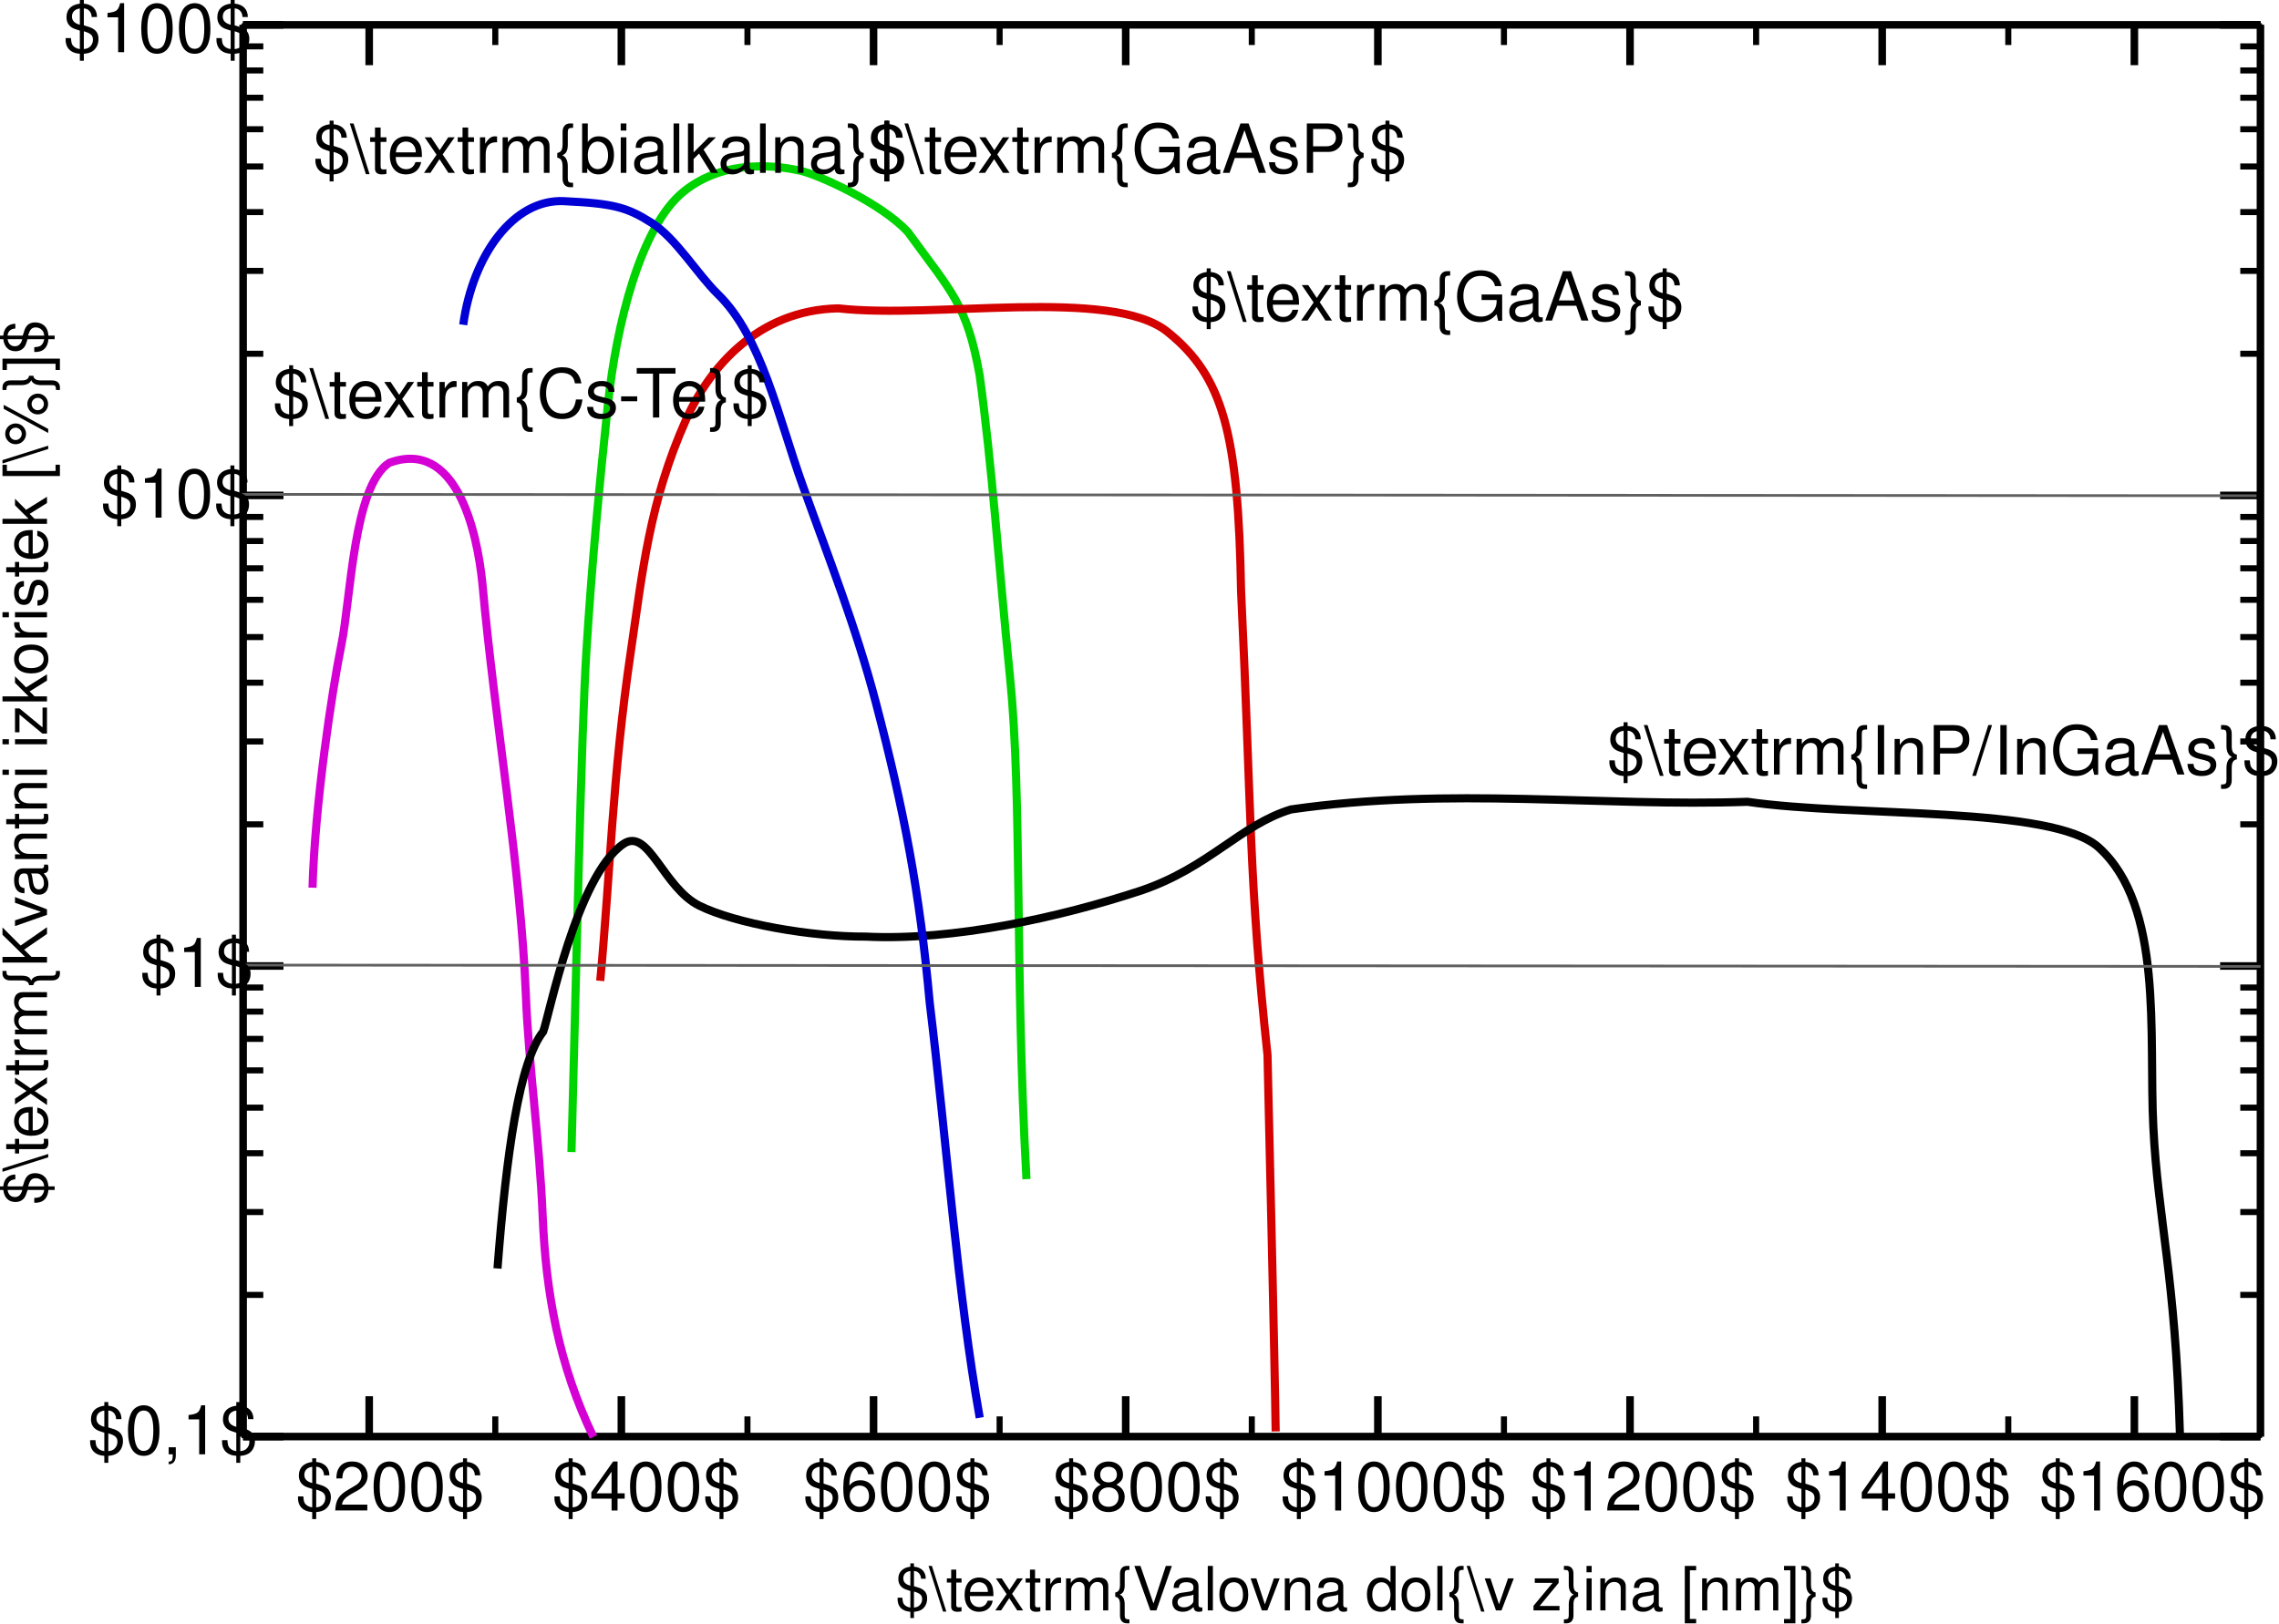
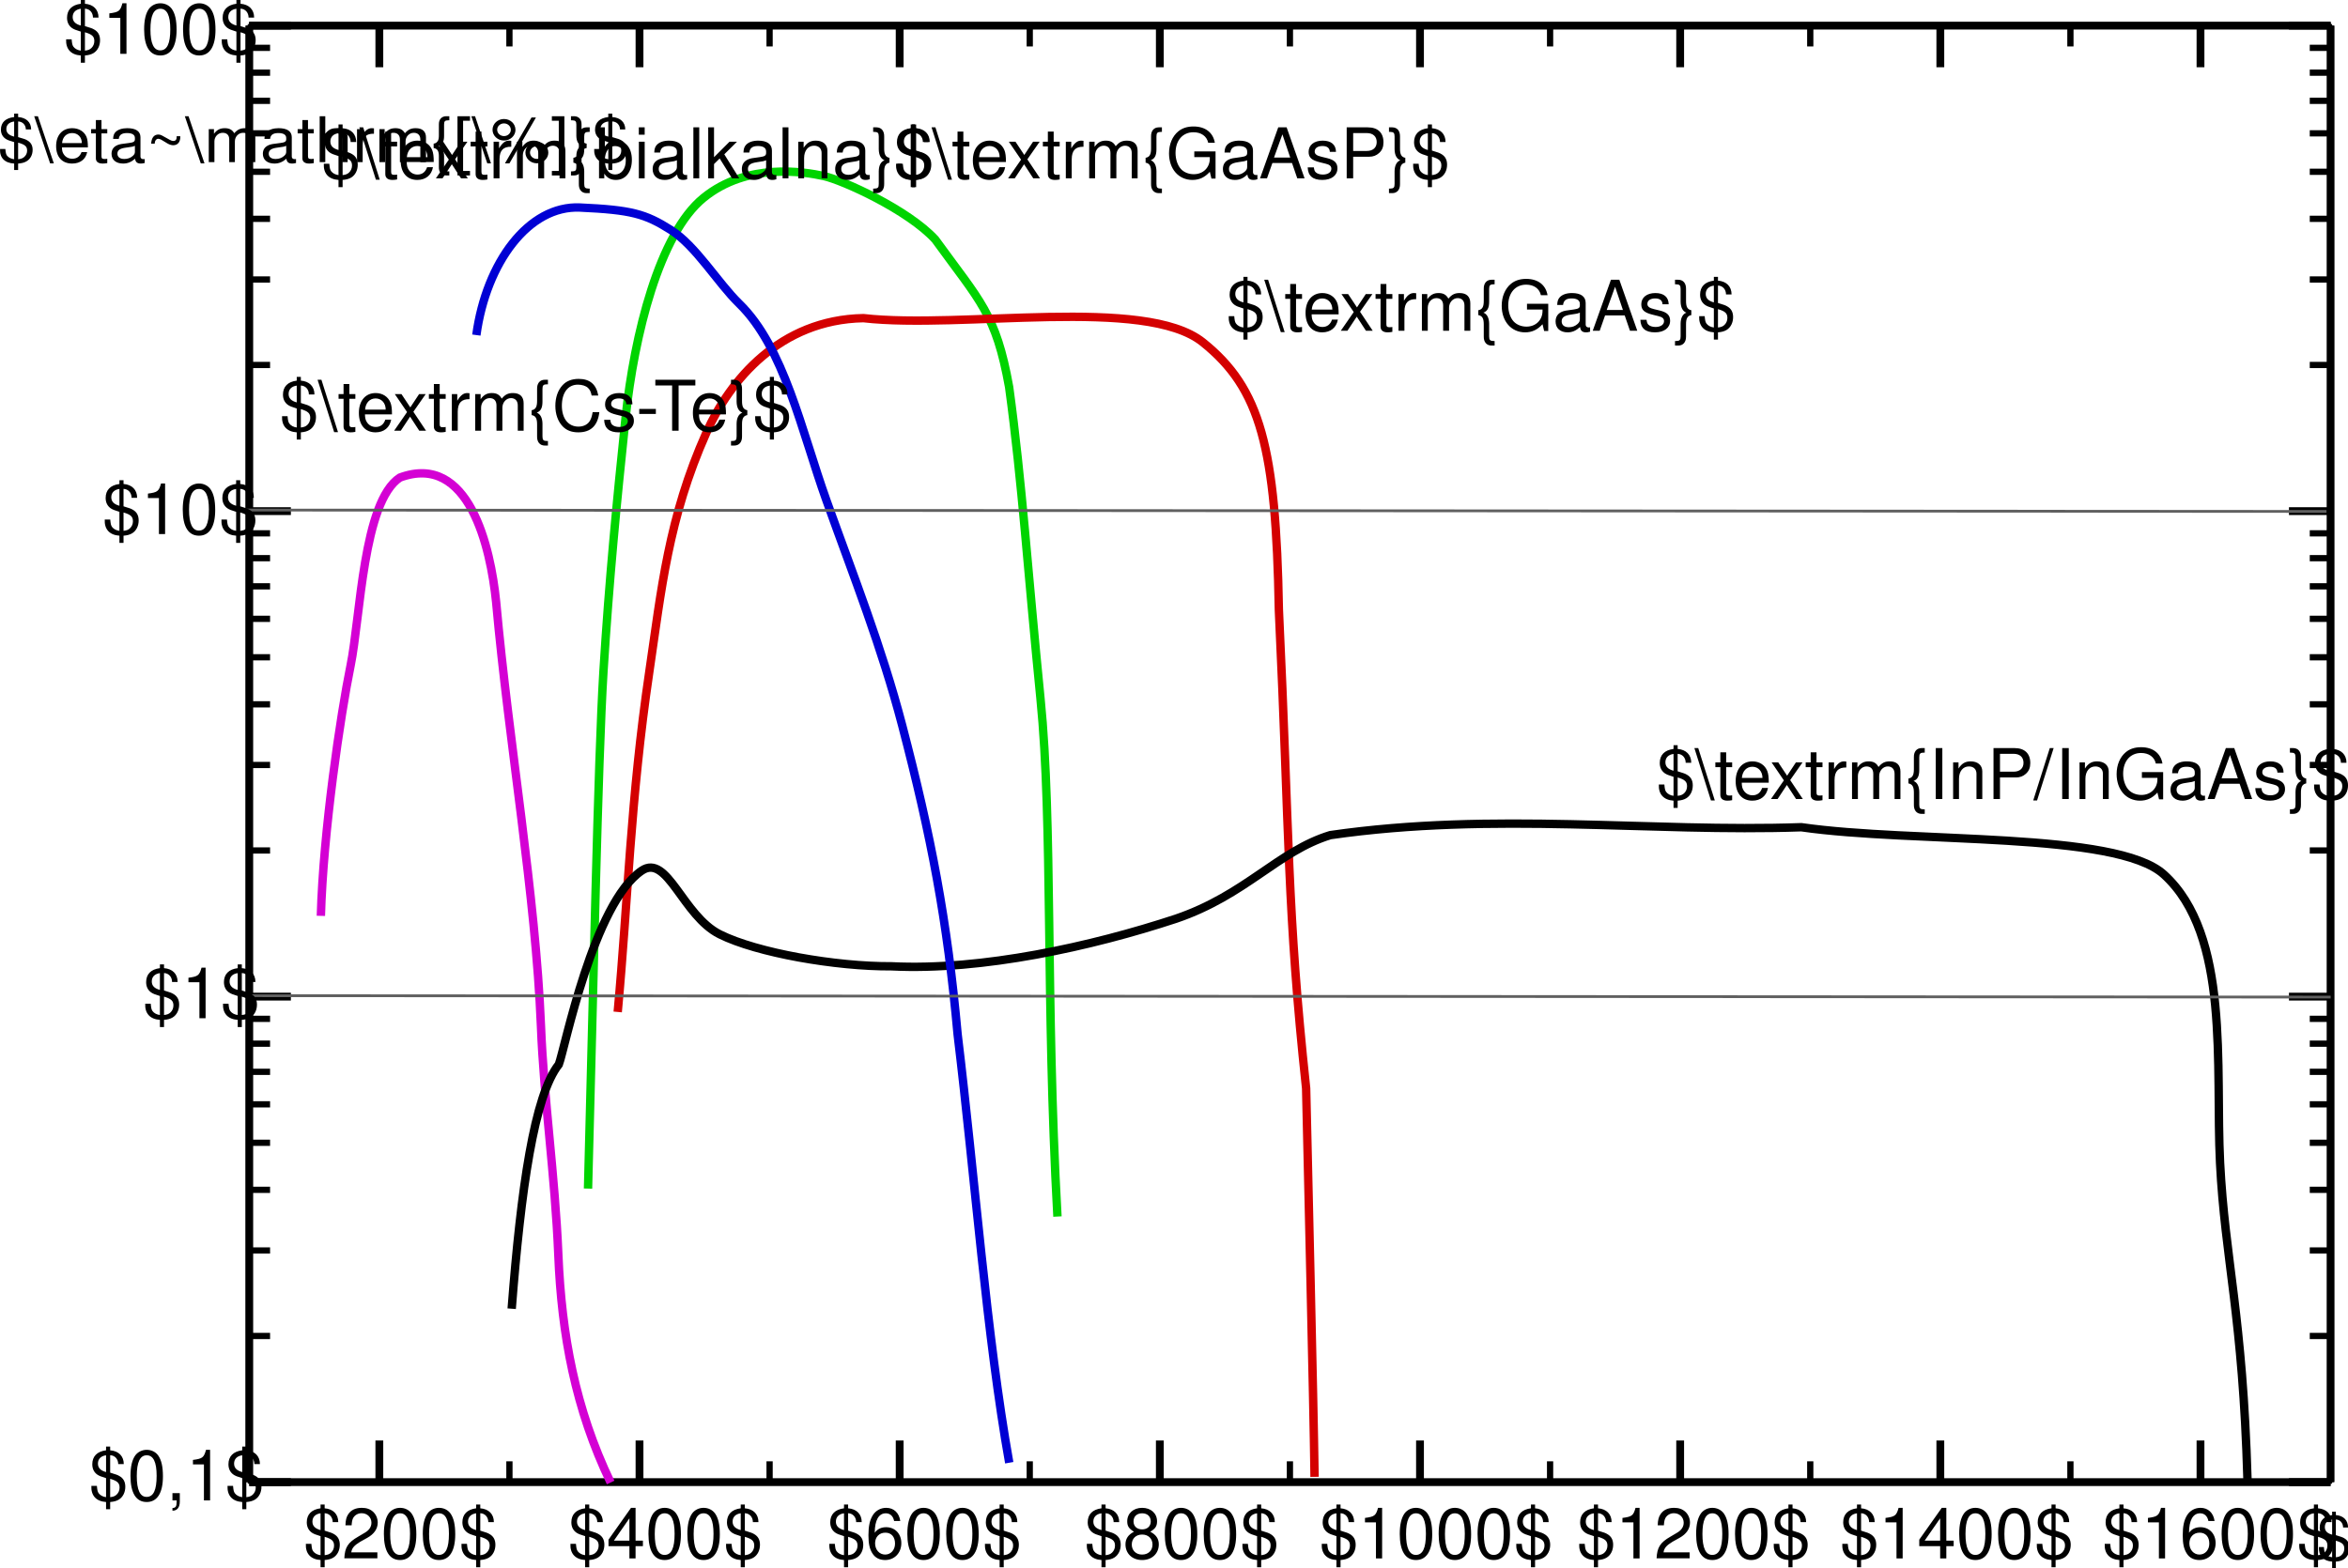
- <svg xmlns="http://www.w3.org/2000/svg" version="1.1" id="svg2" viewBox="0 0 840.162 598.614" height="168.942mm" width="237.112mm">
+ <svg xmlns="http://www.w3.org/2000/svg" version="1.1" id="svg2" viewBox="0 0 838.988 560.168" height="158.092mm" width="236.781mm">
  <defs id="defs4">
    </defs>
-   <g id="layer1" transform="translate(91.47558,2.805429)">
+   <g id="layer1" transform="translate(90.91403,2.805429)">
    <g transform="matrix(1.249995,0,0,1.249995,-113.4031,-105.2006)" id="g4111">
      <g transform="matrix(1,0,0,-1,0,594.96)" style="fill:none;stroke:#000000;stroke-width:2.231;stroke-linecap:butt;stroke-linejoin:miter;stroke-dasharray:none" id="g3679">
-         <path d="m 89.244,89.244 594.96,0" id="path3681" />
-         <path d="m 89.244,505.716 594.96,0" id="path3683" />
+         <path d="m 89.244,89.244 h 594.96" id="path3681" />
+         <path d="m 89.244,505.716 h 594.96" id="path3683" />
      </g>
      <g transform="matrix(1,0,0,-1,0,594.96)" style="fill:none;stroke:#000000;stroke-width:1.785;stroke-linecap:butt;stroke-linejoin:miter;stroke-dasharray:none" id="g3685">
-         <path d="m 89.244,89.244 0,5.95" id="path3687" />
-         <path d="m 89.244,505.716 0,-5.95" id="path3689" />
-         <path d="m 163.614,89.244 0,5.95" id="path3691" />
-         <path d="m 163.614,505.716 0,-5.95" id="path3693" />
-         <path d="m 237.984,89.244 0,5.95" id="path3695" />
-         <path d="m 237.984,505.716 0,-5.95" id="path3697" />
-         <path d="m 312.354,89.244 0,5.95" id="path3699" />
-         <path d="m 312.354,505.716 0,-5.95" id="path3701" />
-         <path d="m 386.724,89.244 0,5.95" id="path3703" />
-         <path d="m 386.724,505.716 0,-5.95" id="path3705" />
-         <path d="m 461.094,89.244 0,5.95" id="path3707" />
-         <path d="m 461.094,505.716 0,-5.95" id="path3709" />
-         <path d="m 535.464,89.244 0,5.95" id="path3711" />
-         <path d="m 535.464,505.716 0,-5.95" id="path3713" />
-         <path d="m 609.834,89.244 0,5.95" id="path3715" />
-         <path d="m 609.834,505.716 0,-5.95" id="path3717" />
-         <path d="m 684.204,89.244 0,5.95" id="path3719" />
-         <path d="m 684.204,505.716 0,-5.95" id="path3721" />
+         <path d="m 89.244,89.244 v 5.95" id="path3687" />
+         <path d="m 89.244,505.716 v -5.95" id="path3689" />
+         <path d="m 163.614,89.244 v 5.95" id="path3691" />
+         <path d="m 163.614,505.716 v -5.95" id="path3693" />
+         <path d="m 237.984,89.244 v 5.95" id="path3695" />
+         <path d="m 237.984,505.716 v -5.95" id="path3697" />
+         <path d="m 312.354,89.244 v 5.95" id="path3699" />
+         <path d="m 312.354,505.716 v -5.95" id="path3701" />
+         <path d="m 386.724,89.244 v 5.95" id="path3703" />
+         <path d="m 386.724,505.716 v -5.95" id="path3705" />
+         <path d="m 461.094,89.244 v 5.95" id="path3707" />
+         <path d="m 461.094,505.716 v -5.95" id="path3709" />
+         <path d="m 535.464,89.244 v 5.95" id="path3711" />
+         <path d="m 535.464,505.716 v -5.95" id="path3713" />
+         <path d="m 609.834,89.244 v 5.95" id="path3715" />
+         <path d="m 609.834,505.716 v -5.95" id="path3717" />
+         <path d="m 684.204,89.244 v 5.95" id="path3719" />
+         <path d="m 684.204,505.716 v -5.95" id="path3721" />
      </g>
      <g transform="matrix(1,0,0,-1,0,594.96)" style="fill:none;stroke:#000000;stroke-width:2.231;stroke-linecap:butt;stroke-linejoin:miter;stroke-dasharray:none" id="g3723">
-         <path d="m 126.429,89.244 0,11.899" id="path3725" />
-         <path d="m 126.429,505.716 0,-11.899" id="path3727" />
-         <path d="m 200.799,89.244 0,11.899" id="path3729" />
-         <path d="m 200.799,505.716 0,-11.899" id="path3731" />
-         <path d="m 275.169,89.244 0,11.899" id="path3733" />
-         <path d="m 275.169,505.716 0,-11.899" id="path3735" />
-         <path d="m 349.539,89.244 0,11.899" id="path3737" />
-         <path d="m 349.539,505.716 0,-11.899" id="path3739" />
-         <path d="m 423.909,89.244 0,11.899" id="path3741" />
-         <path d="m 423.909,505.716 0,-11.899" id="path3743" />
-         <path d="m 498.279,89.244 0,11.899" id="path3745" />
-         <path d="m 498.279,505.716 0,-11.899" id="path3747" />
-         <path d="m 572.649,89.244 0,11.899" id="path3749" />
-         <path d="m 572.649,505.716 0,-11.899" id="path3751" />
-         <path d="m 647.019,89.244 0,11.899" id="path3753" />
-         <path d="m 647.019,505.716 0,-11.899" id="path3755" />
-         <path d="m 89.244,89.244 0,416.472" id="path3757" />
-         <path d="m 684.204,89.244 0,416.472" id="path3759" />
+         <path d="m 126.429,89.244 v 11.899" id="path3725" />
+         <path d="M 126.429,505.716 V 493.817" id="path3727" />
+         <path d="m 200.799,89.244 v 11.899" id="path3729" />
+         <path d="M 200.799,505.716 V 493.817" id="path3731" />
+         <path d="m 275.169,89.244 v 11.899" id="path3733" />
+         <path d="M 275.169,505.716 V 493.817" id="path3735" />
+         <path d="m 349.539,89.244 v 11.899" id="path3737" />
+         <path d="M 349.539,505.716 V 493.817" id="path3739" />
+         <path d="m 423.909,89.244 v 11.899" id="path3741" />
+         <path d="M 423.909,505.716 V 493.817" id="path3743" />
+         <path d="m 498.279,89.244 v 11.899" id="path3745" />
+         <path d="M 498.279,505.716 V 493.817" id="path3747" />
+         <path d="m 572.649,89.244 v 11.899" id="path3749" />
+         <path d="M 572.649,505.716 V 493.817" id="path3751" />
+         <path d="m 647.019,89.244 v 11.899" id="path3753" />
+         <path d="M 647.019,505.716 V 493.817" id="path3755" />
+         <path d="M 89.244,89.244 V 505.716" id="path3757" />
+         <path d="M 684.204,89.244 V 505.716" id="path3759" />
      </g>
      <g transform="matrix(1,0,0,-1,0,594.96)" style="fill:none;stroke:#000000;stroke-width:1.785;stroke-linecap:butt;stroke-linejoin:miter;stroke-dasharray:none" id="g3761">
-         <path d="m 89.244,131.034 5.95,0" id="path3763" />
-         <path d="m 684.204,131.034 -5.95,0" id="path3765" />
-         <path d="m 89.244,155.48 5.95,0" id="path3767" />
-         <path d="m 684.204,155.48 -5.95,0" id="path3769" />
-         <path d="m 89.244,172.824 5.95,0" id="path3771" />
-         <path d="m 684.204,172.824 -5.95,0" id="path3773" />
-         <path d="m 89.244,186.278 5.95,0" id="path3775" />
-         <path d="m 684.204,186.278 -5.95,0" id="path3777" />
-         <path d="m 89.244,197.27 5.95,0" id="path3779" />
-         <path d="m 684.204,197.27 -5.95,0" id="path3781" />
-         <path d="m 89.244,206.564 5.95,0" id="path3783" />
-         <path d="m 684.204,206.564 -5.95,0" id="path3785" />
-         <path d="m 89.244,214.615 5.95,0" id="path3787" />
-         <path d="m 684.204,214.615 -5.95,0" id="path3789" />
-         <path d="m 89.244,221.716 5.95,0" id="path3791" />
-         <path d="m 684.204,221.716 -5.95,0" id="path3793" />
-         <path d="m 89.244,228.068 5.95,0" id="path3795" />
-         <path d="m 684.204,228.068 -5.95,0" id="path3797" />
-         <path d="m 89.244,269.858 5.95,0" id="path3799" />
-         <path d="m 684.204,269.858 -5.95,0" id="path3801" />
-         <path d="m 89.244,294.304 5.95,0" id="path3803" />
-         <path d="m 684.204,294.304 -5.95,0" id="path3805" />
-         <path d="m 89.244,311.648 5.95,0" id="path3807" />
-         <path d="m 684.204,311.648 -5.95,0" id="path3809" />
-         <path d="m 89.244,325.102 5.95,0" id="path3811" />
-         <path d="m 684.204,325.102 -5.95,0" id="path3813" />
-         <path d="m 89.244,336.094 5.95,0" id="path3815" />
-         <path d="m 684.204,336.094 -5.95,0" id="path3817" />
-         <path d="m 89.244,345.388 5.95,0" id="path3819" />
-         <path d="m 684.204,345.388 -5.95,0" id="path3821" />
-         <path d="m 89.244,353.439 5.95,0" id="path3823" />
-         <path d="m 684.204,353.439 -5.95,0" id="path3825" />
-         <path d="m 89.244,360.54 5.95,0" id="path3827" />
-         <path d="m 684.204,360.54 -5.95,0" id="path3829" />
-         <path d="m 89.244,366.892 5.95,0" id="path3831" />
-         <path d="m 684.204,366.892 -5.95,0" id="path3833" />
-         <path d="m 89.244,408.682 5.95,0" id="path3835" />
-         <path d="m 684.204,408.682 -5.95,0" id="path3837" />
-         <path d="m 89.244,433.128 5.95,0" id="path3839" />
-         <path d="m 684.204,433.128 -5.95,0" id="path3841" />
-         <path d="m 89.244,450.472 5.95,0" id="path3843" />
-         <path d="m 684.204,450.472 -5.95,0" id="path3845" />
-         <path d="m 89.244,463.926 5.95,0" id="path3847" />
-         <path d="m 684.204,463.926 -5.95,0" id="path3849" />
-         <path d="m 89.244,474.918 5.95,0" id="path3851" />
-         <path d="m 684.204,474.918 -5.95,0" id="path3853" />
-         <path d="m 89.244,484.212 5.95,0" id="path3855" />
-         <path d="m 684.204,484.212 -5.95,0" id="path3857" />
-         <path d="m 89.244,492.263 5.95,0" id="path3859" />
-         <path d="m 684.204,492.263 -5.95,0" id="path3861" />
-         <path d="m 89.244,499.364 5.95,0" id="path3863" />
-         <path d="m 684.204,499.364 -5.95,0" id="path3865" />
-         <path d="m 89.244,505.716 5.95,0" id="path3867" />
-         <path d="m 684.204,505.716 -5.95,0" id="path3869" />
+         <path d="m 89.244,131.034 h 5.95" id="path3763" />
+         <path d="m 684.204,131.034 h -5.95" id="path3765" />
+         <path d="m 89.244,155.48 h 5.95" id="path3767" />
+         <path d="m 684.204,155.48 h -5.95" id="path3769" />
+         <path d="m 89.244,172.824 h 5.95" id="path3771" />
+         <path d="m 684.204,172.824 h -5.95" id="path3773" />
+         <path d="m 89.244,186.278 h 5.95" id="path3775" />
+         <path d="m 684.204,186.278 h -5.95" id="path3777" />
+         <path d="m 89.244,197.27 h 5.95" id="path3779" />
+         <path d="m 684.204,197.27 h -5.95" id="path3781" />
+         <path d="m 89.244,206.564 h 5.95" id="path3783" />
+         <path d="m 684.204,206.564 h -5.95" id="path3785" />
+         <path d="m 89.244,214.615 h 5.95" id="path3787" />
+         <path d="m 684.204,214.615 h -5.95" id="path3789" />
+         <path d="m 89.244,221.716 h 5.95" id="path3791" />
+         <path d="m 684.204,221.716 h -5.95" id="path3793" />
+         <path d="m 89.244,228.068 h 5.95" id="path3795" />
+         <path d="m 684.204,228.068 h -5.95" id="path3797" />
+         <path d="m 89.244,269.858 h 5.95" id="path3799" />
+         <path d="m 684.204,269.858 h -5.95" id="path3801" />
+         <path d="m 89.244,294.304 h 5.95" id="path3803" />
+         <path d="m 684.204,294.304 h -5.95" id="path3805" />
+         <path d="m 89.244,311.648 h 5.95" id="path3807" />
+         <path d="m 684.204,311.648 h -5.95" id="path3809" />
+         <path d="m 89.244,325.102 h 5.95" id="path3811" />
+         <path d="m 684.204,325.102 h -5.95" id="path3813" />
+         <path d="m 89.244,336.094 h 5.95" id="path3815" />
+         <path d="m 684.204,336.094 h -5.95" id="path3817" />
+         <path d="m 89.244,345.388 h 5.95" id="path3819" />
+         <path d="m 684.204,345.388 h -5.95" id="path3821" />
+         <path d="m 89.244,353.439 h 5.95" id="path3823" />
+         <path d="m 684.204,353.439 h -5.95" id="path3825" />
+         <path d="m 89.244,360.54 h 5.95" id="path3827" />
+         <path d="m 684.204,360.54 h -5.95" id="path3829" />
+         <path d="m 89.244,366.892 h 5.95" id="path3831" />
+         <path d="m 684.204,366.892 h -5.95" id="path3833" />
+         <path d="m 89.244,408.682 h 5.95" id="path3835" />
+         <path d="m 684.204,408.682 h -5.95" id="path3837" />
+         <path d="m 89.244,433.128 h 5.95" id="path3839" />
+         <path d="m 684.204,433.128 h -5.95" id="path3841" />
+         <path d="m 89.244,450.472 h 5.95" id="path3843" />
+         <path d="m 684.204,450.472 h -5.95" id="path3845" />
+         <path d="m 89.244,463.926 h 5.95" id="path3847" />
+         <path d="m 684.204,463.926 h -5.95" id="path3849" />
+         <path d="m 89.244,474.918 h 5.95" id="path3851" />
+         <path d="m 684.204,474.918 h -5.95" id="path3853" />
+         <path d="m 89.244,484.212 h 5.95" id="path3855" />
+         <path d="m 684.204,484.212 h -5.95" id="path3857" />
+         <path d="m 89.244,492.263 h 5.95" id="path3859" />
+         <path d="m 684.204,492.263 h -5.95" id="path3861" />
+         <path d="m 89.244,499.364 h 5.95" id="path3863" />
+         <path d="m 684.204,499.364 h -5.95" id="path3865" />
+         <path d="m 89.244,505.716 h 5.95" id="path3867" />
+         <path d="m 684.204,505.716 h -5.95" id="path3869" />
      </g>
      <g transform="matrix(1,0,0,-1,0,594.96)" style="fill:none;stroke:#000000;stroke-width:2.231;stroke-linecap:butt;stroke-linejoin:miter;stroke-dasharray:none" id="g3871">
-         <path d="m 89.244,89.244 11.899,0" id="path3873" />
-         <path d="m 684.204,89.244 -11.899,0" id="path3875" />
-         <path d="m 89.244,228.068 11.899,0" id="path3877" />
-         <path d="m 684.204,228.068 -11.899,0" id="path3879" />
-         <path d="m 89.244,366.892 11.899,0" id="path3881" />
-         <path d="m 684.204,366.892 -11.899,0" id="path3883" />
-         <path d="m 89.244,505.716 11.899,0" id="path3885" />
-         <path d="m 684.204,505.716 -11.899,0" id="path3887" />
+         <path d="m 89.244,89.244 h 11.899" id="path3873" />
+         <path d="M 684.204,89.244 H 672.305" id="path3875" />
+         <path d="m 89.244,228.068 h 11.899" id="path3877" />
+         <path d="M 684.204,228.068 H 672.305" id="path3879" />
+         <path d="m 89.244,366.892 h 11.899" id="path3881" />
+         <path d="M 684.204,366.892 H 672.305" id="path3883" />
+         <path d="m 89.244,505.716 h 11.899" id="path3885" />
+         <path d="M 684.204,505.716 H 672.305" id="path3887" />
      </g>
      <g transform="matrix(1,0,0,-1,0,594.96)" style="fill:none;stroke:#000000;stroke-width:0.892;stroke-linecap:butt;stroke-linejoin:miter;stroke-dasharray:none" id="g3889">
-         <path d="m 89.244,89.244 0,416.472 594.96,0 0,-416.472 z" id="path3891" />
+         <path d="m 89.244,89.244 v 416.472 h 594.96 V 89.244 Z" id="path3891" />
      </g>
    </g>
    <path style="fill:none;fill-rule:evenodd;stroke:#d400d4;stroke-width:3;stroke-linecap:butt;stroke-linejoin:miter;stroke-miterlimit:4;stroke-dasharray:none;stroke-opacity:1" d="m 23.739,324.547 c 0.83,-30.056 7.056,-72.055 10.607,-89.398 3.551,-17.343 4.454,-58.694 17.642,-67.262 24.618,-9.092 32.405,24.843 34.381,44.534 4.613,51.034 14.089,104.298 16.016,151.591 1.01,25.93 5.03,53.335 6.207,81.755 1.177,28.42 6.012,54.914 18.688,81.317" id="path4587" />
    <path style="fill:none;fill-rule:evenodd;stroke:#00d400;stroke-width:3;stroke-linecap:butt;stroke-linejoin:miter;stroke-miterlimit:4;stroke-dasharray:none;stroke-opacity:1" d="m 119.198,422.027 c 1.881,-69.419 3.531,-152.906 5.524,-184.988 1.993,-32.082 4.779,-60.905 7.899,-90.594 3.12,-29.689 12.085,-65.627 27.786,-78.474 15.701,-12.847 36.197,-9.364 43.033,-7.857 6.836,1.507 30.159,12.099 39.842,22.703 16.033,22.155 21.681,26.493 26.385,52.726 4.65,34.106 6.7,66.29 11.208,111.381 4.508,45.091 1.732,106.766 6.061,185.092" id="path4595" />
    <path style="fill:none;fill-rule:evenodd;stroke:#d40000;stroke-width:3;stroke-linecap:butt;stroke-linejoin:miter;stroke-miterlimit:4;stroke-dasharray:none;stroke-opacity:1" d="m 129.805,358.892 c 3.758,-40.516 4.49,-75.476 11.288,-121.547 4.291,-29.078 6.771,-55.018 20.415,-85.548 8.328,-18.635 26.209,-40.317 56.068,-40.891 35.407,4.021 100.569,-7.96 121.274,8.6 20.705,16.56 26.176,37.633 27.202,95.591 3.89,82.163 2.824,106.493 9.743,171.119 0.621,28.097 2.635,110.744 3.012,138.845" id="path4599" />
    <path style="fill:none;fill-rule:evenodd;stroke:#000000;stroke-width:3;stroke-linecap:butt;stroke-linejoin:miter;stroke-miterlimit:4;stroke-dasharray:none;stroke-opacity:1" d="m 91.924,464.959 c 3.304,-42.756 8.053,-76.228 16.852,-87.344 2.124,-5.628 12.376,-57.57 29.615,-69.23 9.197,-6.22 14.609,16.145 27.92,22.776 13.311,6.63 41.477,11.536 61.352,11.416 32.304,1.598 71.516,-7.072 101.647,-17.019 24.936,-8.487 36.504,-24.191 55.139,-29.872 58.548,-8.467 114.465,-0.929 168.29,-2.821 40.141,5.815 112.475,1.399 129.524,16.865 23.906,21.686 18.378,68.788 20.097,103.076 1.72,34.288 8.139,54.712 9.798,113.268" id="path4603" />
    <path style="fill:none;fill-rule:evenodd;stroke:#0000d4;stroke-width:3;stroke-linecap:butt;stroke-linejoin:miter;stroke-miterlimit:4;stroke-dasharray:none;stroke-opacity:1" d="m 79.297,116.961 c 3.544,-25.94 18.711,-46.433 37.049,-45.588 18.338,0.845 23.287,2.223 32.36,7.961 9.074,5.737 16.802,18.879 24.495,26.367 16.087,15.659 22.273,45.465 31.22,70.448 9.778,27.302 19.674,52.217 27.023,80.271 10.347,39.499 16.159,69.837 19.82,110.504 6.21,51.241 10.332,107.608 18.446,153.088" id="path4607" />
    <path style="fill:none;fill-rule:evenodd;stroke:#606060;stroke-width:1px;stroke-linecap:butt;stroke-linejoin:miter;stroke-opacity:1" d="M -1.981,353.082 741.871,353.577" id="path5741" />
    <path style="fill:none;fill-rule:evenodd;stroke:#606060;stroke-width:1px;stroke-linecap:butt;stroke-linejoin:miter;stroke-opacity:1" d="M -3.467,179.5 740.385,179.996" id="path5741-2" />
-     <g id="g288">
-       <text id="text5539-36-6-6-8-0" y="151.15" x="8.867" style="font-style:normal;font-variant:normal;font-weight:normal;font-stretch:normal;line-height:0%;font-family:'Nimbus Sans L';-inkscape-font-specification:Sans;letter-spacing:0px;word-spacing:0px;fill:#000000;fill-opacity:1;stroke:none;stroke-width:1px;stroke-linecap:butt;stroke-linejoin:miter;stroke-opacity:1" xml:space="preserve">
-         <tspan style="font-size:25px;line-height:1.25" y="151.15" x="8.867" id="tspan5541-0-2-1-7-2">$\textrm{Cs-Te}$</tspan>
-       </text>
-       <text id="text5539-36-6-6-8-0-3" y="282.8" x="500.824" style="font-style:normal;font-variant:normal;font-weight:normal;font-stretch:normal;line-height:0%;font-family:'Nimbus Sans L';-inkscape-font-specification:Sans;letter-spacing:0px;word-spacing:0px;fill:#000000;fill-opacity:1;stroke:none;stroke-width:1px;stroke-linecap:butt;stroke-linejoin:miter;stroke-opacity:1" xml:space="preserve">
-         <tspan style="font-size:25px;line-height:1.25" y="282.8" x="500.824" id="tspan5541-0-2-1-7-2-7">$\textrm{InP/InGaAs}$</tspan>
-       </text>
-       <text id="text5539-36-6-6-8-0-3-5" y="115.408" x="347.131" style="font-style:normal;font-variant:normal;font-weight:normal;font-stretch:normal;line-height:0%;font-family:'Nimbus Sans L';-inkscape-font-specification:Sans;letter-spacing:0px;word-spacing:0px;fill:#000000;fill-opacity:1;stroke:none;stroke-width:1px;stroke-linecap:butt;stroke-linejoin:miter;stroke-opacity:1" xml:space="preserve">
-         <tspan style="font-size:25px;line-height:1.25" y="115.408" x="347.131" id="tspan5541-0-2-1-7-2-7-9">$\textrm{GaAs}$</tspan>
-       </text>
-       <text id="text5539-36-6-6-8-0-3-5-2" y="60.932" x="228.254" style="font-style:normal;font-variant:normal;font-weight:normal;font-stretch:normal;line-height:0%;font-family:'Nimbus Sans L';-inkscape-font-specification:Sans;letter-spacing:0px;word-spacing:0px;fill:#000000;fill-opacity:1;stroke:none;stroke-width:1px;stroke-linecap:butt;stroke-linejoin:miter;stroke-opacity:1" xml:space="preserve">
-         <tspan style="font-size:25px;line-height:1.25" y="60.932" x="228.254" id="tspan5541-0-2-1-7-2-7-9-2">$\textrm{GaAsP}$</tspan>
-       </text>
-       <text id="text5539-36-6-6-8-0-3-5-2-8" y="60.932" x="23.789" style="font-style:normal;font-variant:normal;font-weight:normal;font-stretch:normal;line-height:0%;font-family:'Nimbus Sans L';-inkscape-font-specification:Sans;letter-spacing:0px;word-spacing:0px;fill:#000000;fill-opacity:1;stroke:none;stroke-width:1px;stroke-linecap:butt;stroke-linejoin:miter;stroke-opacity:1" xml:space="preserve">
-         <tspan style="font-size:25px;line-height:1.25" y="60.932" x="23.789" id="tspan5541-0-2-1-7-2-7-9-2-9">$\textrm{bialkalna}$</tspan>
-       </text>
-       <g id="g194">
-         <text xml:space="preserve" style="font-style:normal;font-variant:normal;font-weight:normal;font-stretch:normal;line-height:0%;font-family:'Nimbus Sans L';-inkscape-font-specification:Sans;letter-spacing:0px;word-spacing:0px;fill:#000000;fill-opacity:1;stroke:none;stroke-width:1px;stroke-linecap:butt;stroke-linejoin:miter;stroke-opacity:1" x="17.376" y="554.212" id="text5539">
-           <tspan id="tspan5541" x="17.376" y="554.212" style="font-size:25px;line-height:1.25">$200$</tspan>
-         </text>
-         <text xml:space="preserve" style="font-style:normal;font-variant:normal;font-weight:normal;font-stretch:normal;line-height:0%;font-family:'Nimbus Sans L';-inkscape-font-specification:Sans;letter-spacing:0px;word-spacing:0px;fill:#000000;fill-opacity:1;stroke:none;stroke-width:1px;stroke-linecap:butt;stroke-linejoin:miter;stroke-opacity:1" x="111.915" y="554.212" id="text5539-3">
-           <tspan id="tspan5541-6" x="111.915" y="554.212" style="font-size:25px;line-height:1.25">$400$</tspan>
-         </text>
-         <text xml:space="preserve" style="font-style:normal;font-variant:normal;font-weight:normal;font-stretch:normal;line-height:0%;font-family:'Nimbus Sans L';-inkscape-font-specification:Sans;letter-spacing:0px;word-spacing:0px;fill:#000000;fill-opacity:1;stroke:none;stroke-width:1px;stroke-linecap:butt;stroke-linejoin:miter;stroke-opacity:1" x="204.417" y="554.212" id="text5539-3-7">
-           <tspan id="tspan5541-6-5" x="204.417" y="554.212" style="font-size:25px;line-height:1.25">$600$</tspan>
-         </text>
-         <text xml:space="preserve" style="font-style:normal;font-variant:normal;font-weight:normal;font-stretch:normal;line-height:0%;font-family:'Nimbus Sans L';-inkscape-font-specification:Sans;letter-spacing:0px;word-spacing:0px;fill:#000000;fill-opacity:1;stroke:none;stroke-width:1px;stroke-linecap:butt;stroke-linejoin:miter;stroke-opacity:1" x="296.417" y="554.212" id="text5539-3-7-3">
-           <tspan id="tspan5541-6-5-5" x="296.417" y="554.212" style="font-size:25px;line-height:1.25">$800$</tspan>
-         </text>
-         <text xml:space="preserve" style="font-style:normal;font-variant:normal;font-weight:normal;font-stretch:normal;line-height:0%;font-family:'Nimbus Sans L';-inkscape-font-specification:Sans;letter-spacing:0px;word-spacing:0px;fill:#000000;fill-opacity:1;stroke:none;stroke-width:1px;stroke-linecap:butt;stroke-linejoin:miter;stroke-opacity:1" x="380.37" y="554.212" id="text5539-3-7-3-6">
-           <tspan id="tspan5541-6-5-5-2" x="380.37" y="554.212" style="font-size:25px;line-height:1.25">$1000$</tspan>
-         </text>
-         <text xml:space="preserve" style="font-style:normal;font-variant:normal;font-weight:normal;font-stretch:normal;line-height:0%;font-family:'Nimbus Sans L';-inkscape-font-specification:Sans;letter-spacing:0px;word-spacing:0px;fill:#000000;fill-opacity:1;stroke:none;stroke-width:1px;stroke-linecap:butt;stroke-linejoin:miter;stroke-opacity:1" x="472.37" y="554.212" id="text5539-3-7-3-6-9">
-           <tspan id="tspan5541-6-5-5-2-1" x="472.37" y="554.212" style="font-size:25px;line-height:1.25">$1200$</tspan>
-         </text>
-         <text xml:space="preserve" style="font-style:normal;font-variant:normal;font-weight:normal;font-stretch:normal;line-height:0%;font-family:'Nimbus Sans L';-inkscape-font-specification:Sans;letter-spacing:0px;word-spacing:0px;fill:#000000;fill-opacity:1;stroke:none;stroke-width:1px;stroke-linecap:butt;stroke-linejoin:miter;stroke-opacity:1" x="566.37" y="554.212" id="text5539-3-7-3-6-9-2">
-           <tspan id="tspan5541-6-5-5-2-1-7" x="566.37" y="554.212" style="font-size:25px;line-height:1.25">$1400$</tspan>
-         </text>
-         <text xml:space="preserve" style="font-style:normal;font-variant:normal;font-weight:normal;font-stretch:normal;line-height:0%;font-family:'Nimbus Sans L';-inkscape-font-specification:Sans;letter-spacing:0px;word-spacing:0px;fill:#000000;fill-opacity:1;stroke:none;stroke-width:1px;stroke-linecap:butt;stroke-linejoin:miter;stroke-opacity:1" x="660.141" y="554.212" id="text5539-3-7-3-6-9-2-0">
-           <tspan id="tspan5541-6-5-5-2-1-7-9" x="660.141" y="554.212" style="font-size:25px;line-height:1.25">$1600$</tspan>
-         </text>
-         <text xml:space="preserve" style="font-style:normal;font-variant:normal;font-weight:normal;font-stretch:normal;line-height:0%;font-family:'Nimbus Sans L';-inkscape-font-specification:Sans;letter-spacing:0px;word-spacing:0px;fill:#000000;fill-opacity:1;stroke:none;stroke-width:1px;stroke-linecap:butt;stroke-linejoin:miter;stroke-opacity:1" x="238.507" y="591.039" id="text9428">
-           <tspan id="tspan9430" x="238.507" y="591.039" style="font-size:22.5px;line-height:1.25">$\textrm{Valovna dol{\v z}ina [nm]}$</tspan>
-         </text>
-       </g>
-       <g id="g246">
-         <text xml:space="preserve" style="font-style:normal;font-variant:normal;font-weight:normal;font-stretch:normal;line-height:0%;font-family:'Nimbus Sans L';-inkscape-font-specification:Sans;letter-spacing:0px;word-spacing:0px;fill:#000000;fill-opacity:1;stroke:none;stroke-width:1px;stroke-linecap:butt;stroke-linejoin:miter;stroke-opacity:1" x="-59.267" y="533.476" id="text5539-36">
-           <tspan id="tspan5541-0" x="-59.267" y="533.476" style="font-size:25px;line-height:1.25">$0,1$</tspan>
-         </text>
-         <text xml:space="preserve" style="font-style:normal;font-variant:normal;font-weight:normal;font-stretch:normal;line-height:0%;font-family:'Nimbus Sans L';-inkscape-font-specification:Sans;letter-spacing:0px;word-spacing:0px;fill:#000000;fill-opacity:1;stroke:none;stroke-width:1px;stroke-linecap:butt;stroke-linejoin:miter;stroke-opacity:1" x="-40.023" y="361.137" id="text5539-36-6">
-           <tspan id="tspan5541-0-2" x="-40.023" y="361.137" style="font-size:25px;line-height:1.25">$1$</tspan>
-         </text>
-         <text xml:space="preserve" style="font-style:normal;font-variant:normal;font-weight:normal;font-stretch:normal;line-height:0%;font-family:'Nimbus Sans L';-inkscape-font-specification:Sans;letter-spacing:0px;word-spacing:0px;fill:#000000;fill-opacity:1;stroke:none;stroke-width:1px;stroke-linecap:butt;stroke-linejoin:miter;stroke-opacity:1" x="-54.493" y="188.085" id="text5539-36-6-6">
-           <tspan id="tspan5541-0-2-1" x="-54.493" y="188.085" style="font-size:25px;line-height:1.25">$10$</tspan>
-         </text>
-         <text xml:space="preserve" style="font-style:normal;font-variant:normal;font-weight:normal;font-stretch:normal;line-height:0%;font-family:'Nimbus Sans L';-inkscape-font-specification:Sans;letter-spacing:0px;word-spacing:0px;fill:#000000;fill-opacity:1;stroke:none;stroke-width:1px;stroke-linecap:butt;stroke-linejoin:miter;stroke-opacity:1" x="-68.29" y="16.445" id="text5539-36-6-6-8">
-           <tspan id="tspan5541-0-2-1-7" x="-68.29" y="16.445" style="font-size:25px;line-height:1.25">$100$</tspan>
-         </text>
-         <text xml:space="preserve" style="font-style:normal;font-variant:normal;font-weight:normal;font-stretch:normal;line-height:0%;font-family:'Nimbus Sans L';-inkscape-font-specification:Sans;letter-spacing:0px;word-spacing:0px;fill:#000000;fill-opacity:1;stroke:none;stroke-width:1px;stroke-linecap:butt;stroke-linejoin:miter;stroke-opacity:1" x="-441.633" y="-74.151" id="text9428-7" transform="rotate(-90)">
-           <tspan id="tspan9430-3" x="-441.633" y="-74.151" style="font-size:22.5px;line-height:1.25">$\textrm{Kvantni izkoristek [\%}]$</tspan>
-         </text>
-       </g>
-     </g>
+     <text xml:space="preserve" style="font-style:normal;font-variant:normal;font-weight:normal;font-stretch:normal;line-height:0%;font-family:'Nimbus Sans L';-inkscape-font-specification:Sans;letter-spacing:0px;word-spacing:0px;fill:#000000;fill-opacity:1;stroke:none;stroke-width:1px;stroke-linecap:butt;stroke-linejoin:miter;stroke-opacity:1" x="8.867" y="151.15" id="text5539-36-6-6-8-0">
+       <tspan id="tspan5541-0-2-1-7-2" x="8.867" y="151.15" style="font-size:25px;line-height:1.25">$\textrm{Cs-Te}$</tspan>
+     </text>
+     <text xml:space="preserve" style="font-style:normal;font-variant:normal;font-weight:normal;font-stretch:normal;line-height:0%;font-family:'Nimbus Sans L';-inkscape-font-specification:Sans;letter-spacing:0px;word-spacing:0px;fill:#000000;fill-opacity:1;stroke:none;stroke-width:1px;stroke-linecap:butt;stroke-linejoin:miter;stroke-opacity:1" x="500.824" y="282.8" id="text5539-36-6-6-8-0-3">
+       <tspan id="tspan5541-0-2-1-7-2-7" x="500.824" y="282.8" style="font-size:25px;line-height:1.25">$\textrm{InP/InGaAs}$</tspan>
+     </text>
+     <text xml:space="preserve" style="font-style:normal;font-variant:normal;font-weight:normal;font-stretch:normal;line-height:0%;font-family:'Nimbus Sans L';-inkscape-font-specification:Sans;letter-spacing:0px;word-spacing:0px;fill:#000000;fill-opacity:1;stroke:none;stroke-width:1px;stroke-linecap:butt;stroke-linejoin:miter;stroke-opacity:1" x="347.131" y="115.408" id="text5539-36-6-6-8-0-3-5">
+       <tspan id="tspan5541-0-2-1-7-2-7-9" x="347.131" y="115.408" style="font-size:25px;line-height:1.25">$\textrm{GaAs}$</tspan>
+     </text>
+     <text xml:space="preserve" style="font-style:normal;font-variant:normal;font-weight:normal;font-stretch:normal;line-height:0%;font-family:'Nimbus Sans L';-inkscape-font-specification:Sans;letter-spacing:0px;word-spacing:0px;fill:#000000;fill-opacity:1;stroke:none;stroke-width:1px;stroke-linecap:butt;stroke-linejoin:miter;stroke-opacity:1" x="228.254" y="60.932" id="text5539-36-6-6-8-0-3-5-2">
+       <tspan id="tspan5541-0-2-1-7-2-7-9-2" x="228.254" y="60.932" style="font-size:25px;line-height:1.25">$\textrm{GaAsP}$</tspan>
+     </text>
+     <text xml:space="preserve" style="font-style:normal;font-variant:normal;font-weight:normal;font-stretch:normal;line-height:0%;font-family:'Nimbus Sans L';-inkscape-font-specification:Sans;letter-spacing:0px;word-spacing:0px;fill:#000000;fill-opacity:1;stroke:none;stroke-width:1px;stroke-linecap:butt;stroke-linejoin:miter;stroke-opacity:1" x="23.789" y="60.932" id="text5539-36-6-6-8-0-3-5-2-8">
+       <tspan id="tspan5541-0-2-1-7-2-7-9-2-9" x="23.789" y="60.932" style="font-size:25px;line-height:1.25">$\textrm{bialkalna}$</tspan>
+     </text>
+     <text xml:space="preserve" style="font-style:normal;font-variant:normal;font-weight:normal;font-stretch:normal;line-height:0%;font-family:'Nimbus Sans L';-inkscape-font-specification:Sans;letter-spacing:0px;word-spacing:0px;fill:#000000;fill-opacity:1;stroke:none;stroke-width:1px;stroke-linecap:butt;stroke-linejoin:miter;stroke-opacity:1" x="17.376" y="554.212" id="text5539">
+       <tspan id="tspan5541" x="17.376" y="554.212" style="font-size:25px;line-height:1.25">$200$</tspan>
+     </text>
+     <text xml:space="preserve" style="font-style:normal;font-variant:normal;font-weight:normal;font-stretch:normal;line-height:0%;font-family:'Nimbus Sans L';-inkscape-font-specification:Sans;letter-spacing:0px;word-spacing:0px;fill:#000000;fill-opacity:1;stroke:none;stroke-width:1px;stroke-linecap:butt;stroke-linejoin:miter;stroke-opacity:1" x="111.915" y="554.212" id="text5539-3">
+       <tspan id="tspan5541-6" x="111.915" y="554.212" style="font-size:25px;line-height:1.25">$400$</tspan>
+     </text>
+     <text xml:space="preserve" style="font-style:normal;font-variant:normal;font-weight:normal;font-stretch:normal;line-height:0%;font-family:'Nimbus Sans L';-inkscape-font-specification:Sans;letter-spacing:0px;word-spacing:0px;fill:#000000;fill-opacity:1;stroke:none;stroke-width:1px;stroke-linecap:butt;stroke-linejoin:miter;stroke-opacity:1" x="204.417" y="554.212" id="text5539-3-7">
+       <tspan id="tspan5541-6-5" x="204.417" y="554.212" style="font-size:25px;line-height:1.25">$600$</tspan>
+     </text>
+     <text xml:space="preserve" style="font-style:normal;font-variant:normal;font-weight:normal;font-stretch:normal;line-height:0%;font-family:'Nimbus Sans L';-inkscape-font-specification:Sans;letter-spacing:0px;word-spacing:0px;fill:#000000;fill-opacity:1;stroke:none;stroke-width:1px;stroke-linecap:butt;stroke-linejoin:miter;stroke-opacity:1" x="296.417" y="554.212" id="text5539-3-7-3">
+       <tspan id="tspan5541-6-5-5" x="296.417" y="554.212" style="font-size:25px;line-height:1.25">$800$</tspan>
+     </text>
+     <text xml:space="preserve" style="font-style:normal;font-variant:normal;font-weight:normal;font-stretch:normal;line-height:0%;font-family:'Nimbus Sans L';-inkscape-font-specification:Sans;letter-spacing:0px;word-spacing:0px;fill:#000000;fill-opacity:1;stroke:none;stroke-width:1px;stroke-linecap:butt;stroke-linejoin:miter;stroke-opacity:1" x="380.37" y="554.212" id="text5539-3-7-3-6">
+       <tspan id="tspan5541-6-5-5-2" x="380.37" y="554.212" style="font-size:25px;line-height:1.25">$1000$</tspan>
+     </text>
+     <text xml:space="preserve" style="font-style:normal;font-variant:normal;font-weight:normal;font-stretch:normal;line-height:0%;font-family:'Nimbus Sans L';-inkscape-font-specification:Sans;letter-spacing:0px;word-spacing:0px;fill:#000000;fill-opacity:1;stroke:none;stroke-width:1px;stroke-linecap:butt;stroke-linejoin:miter;stroke-opacity:1" x="472.37" y="554.212" id="text5539-3-7-3-6-9">
+       <tspan id="tspan5541-6-5-5-2-1" x="472.37" y="554.212" style="font-size:25px;line-height:1.25">$1200$</tspan>
+     </text>
+     <text xml:space="preserve" style="font-style:normal;font-variant:normal;font-weight:normal;font-stretch:normal;line-height:0%;font-family:'Nimbus Sans L';-inkscape-font-specification:Sans;letter-spacing:0px;word-spacing:0px;fill:#000000;fill-opacity:1;stroke:none;stroke-width:1px;stroke-linecap:butt;stroke-linejoin:miter;stroke-opacity:1" x="566.37" y="554.212" id="text5539-3-7-3-6-9-2">
+       <tspan id="tspan5541-6-5-5-2-1-7" x="566.37" y="554.212" style="font-size:25px;line-height:1.25">$1400$</tspan>
+     </text>
+     <text xml:space="preserve" style="font-style:normal;font-variant:normal;font-weight:normal;font-stretch:normal;line-height:0%;font-family:'Nimbus Sans L';-inkscape-font-specification:Sans;letter-spacing:0px;word-spacing:0px;fill:#000000;fill-opacity:1;stroke:none;stroke-width:1px;stroke-linecap:butt;stroke-linejoin:miter;stroke-opacity:1" x="660.141" y="554.212" id="text5539-3-7-3-6-9-2-0">
+       <tspan id="tspan5541-6-5-5-2-1-7-9" x="660.141" y="554.212" style="font-size:25px;line-height:1.25">$1600$</tspan>
+     </text>
+     <text xml:space="preserve" style="font-style:normal;font-variant:normal;font-weight:normal;font-stretch:normal;line-height:0%;font-family:'Nimbus Sans L';-inkscape-font-specification:Sans;letter-spacing:0px;word-spacing:0px;fill:#000000;fill-opacity:1;stroke:none;stroke-width:1px;stroke-linecap:butt;stroke-linejoin:miter;stroke-opacity:1" x="736.781" y="554.831" id="text9428">
+       <tspan id="tspan9430" x="736.781" y="554.831" style="font-size:22.5px;line-height:1.25">$\lambda~\mathrm{[nm]}$</tspan>
+     </text>
+     <text xml:space="preserve" style="font-style:normal;font-variant:normal;font-weight:normal;font-stretch:normal;line-height:0%;font-family:'Nimbus Sans L';-inkscape-font-specification:Sans;letter-spacing:0px;word-spacing:0px;fill:#000000;fill-opacity:1;stroke:none;stroke-width:1px;stroke-linecap:butt;stroke-linejoin:miter;stroke-opacity:1" x="-59.267" y="533.476" id="text5539-36">
+       <tspan id="tspan5541-0" x="-59.267" y="533.476" style="font-size:25px;line-height:1.25">$0,1$</tspan>
+     </text>
+     <text xml:space="preserve" style="font-style:normal;font-variant:normal;font-weight:normal;font-stretch:normal;line-height:0%;font-family:'Nimbus Sans L';-inkscape-font-specification:Sans;letter-spacing:0px;word-spacing:0px;fill:#000000;fill-opacity:1;stroke:none;stroke-width:1px;stroke-linecap:butt;stroke-linejoin:miter;stroke-opacity:1" x="-40.023" y="361.137" id="text5539-36-6">
+       <tspan id="tspan5541-0-2" x="-40.023" y="361.137" style="font-size:25px;line-height:1.25">$1$</tspan>
+     </text>
+     <text xml:space="preserve" style="font-style:normal;font-variant:normal;font-weight:normal;font-stretch:normal;line-height:0%;font-family:'Nimbus Sans L';-inkscape-font-specification:Sans;letter-spacing:0px;word-spacing:0px;fill:#000000;fill-opacity:1;stroke:none;stroke-width:1px;stroke-linecap:butt;stroke-linejoin:miter;stroke-opacity:1" x="-54.493" y="188.085" id="text5539-36-6-6">
+       <tspan id="tspan5541-0-2-1" x="-54.493" y="188.085" style="font-size:25px;line-height:1.25">$10$</tspan>
+     </text>
+     <text xml:space="preserve" style="font-style:normal;font-variant:normal;font-weight:normal;font-stretch:normal;line-height:0%;font-family:'Nimbus Sans L';-inkscape-font-specification:Sans;letter-spacing:0px;word-spacing:0px;fill:#000000;fill-opacity:1;stroke:none;stroke-width:1px;stroke-linecap:butt;stroke-linejoin:miter;stroke-opacity:1" x="-68.29" y="16.445" id="text5539-36-6-6-8">
+       <tspan id="tspan5541-0-2-1-7" x="-68.29" y="16.445" style="font-size:25px;line-height:1.25">$100$</tspan>
+     </text>
+     <text xml:space="preserve" style="font-style:normal;font-variant:normal;font-weight:normal;font-stretch:normal;font-size:12.399px;line-height:0%;font-family:'Nimbus Sans L';-inkscape-font-specification:Sans;letter-spacing:0px;word-spacing:0px;fill:#000000;fill-opacity:1;stroke:none;stroke-width:1px;stroke-linecap:butt;stroke-linejoin:miter;stroke-opacity:1" x="-88.907" y="56.97" id="text9428-7" transform="scale(1.033259,0.9678111)">
+       <tspan x="-88.907" y="56.97" style="font-size:23.248px;line-height:1.25;stroke-width:1px" id="tspan285">$\eta~\mathrm{[\%]}$</tspan>
+     </text>
  </g>
</svg>
